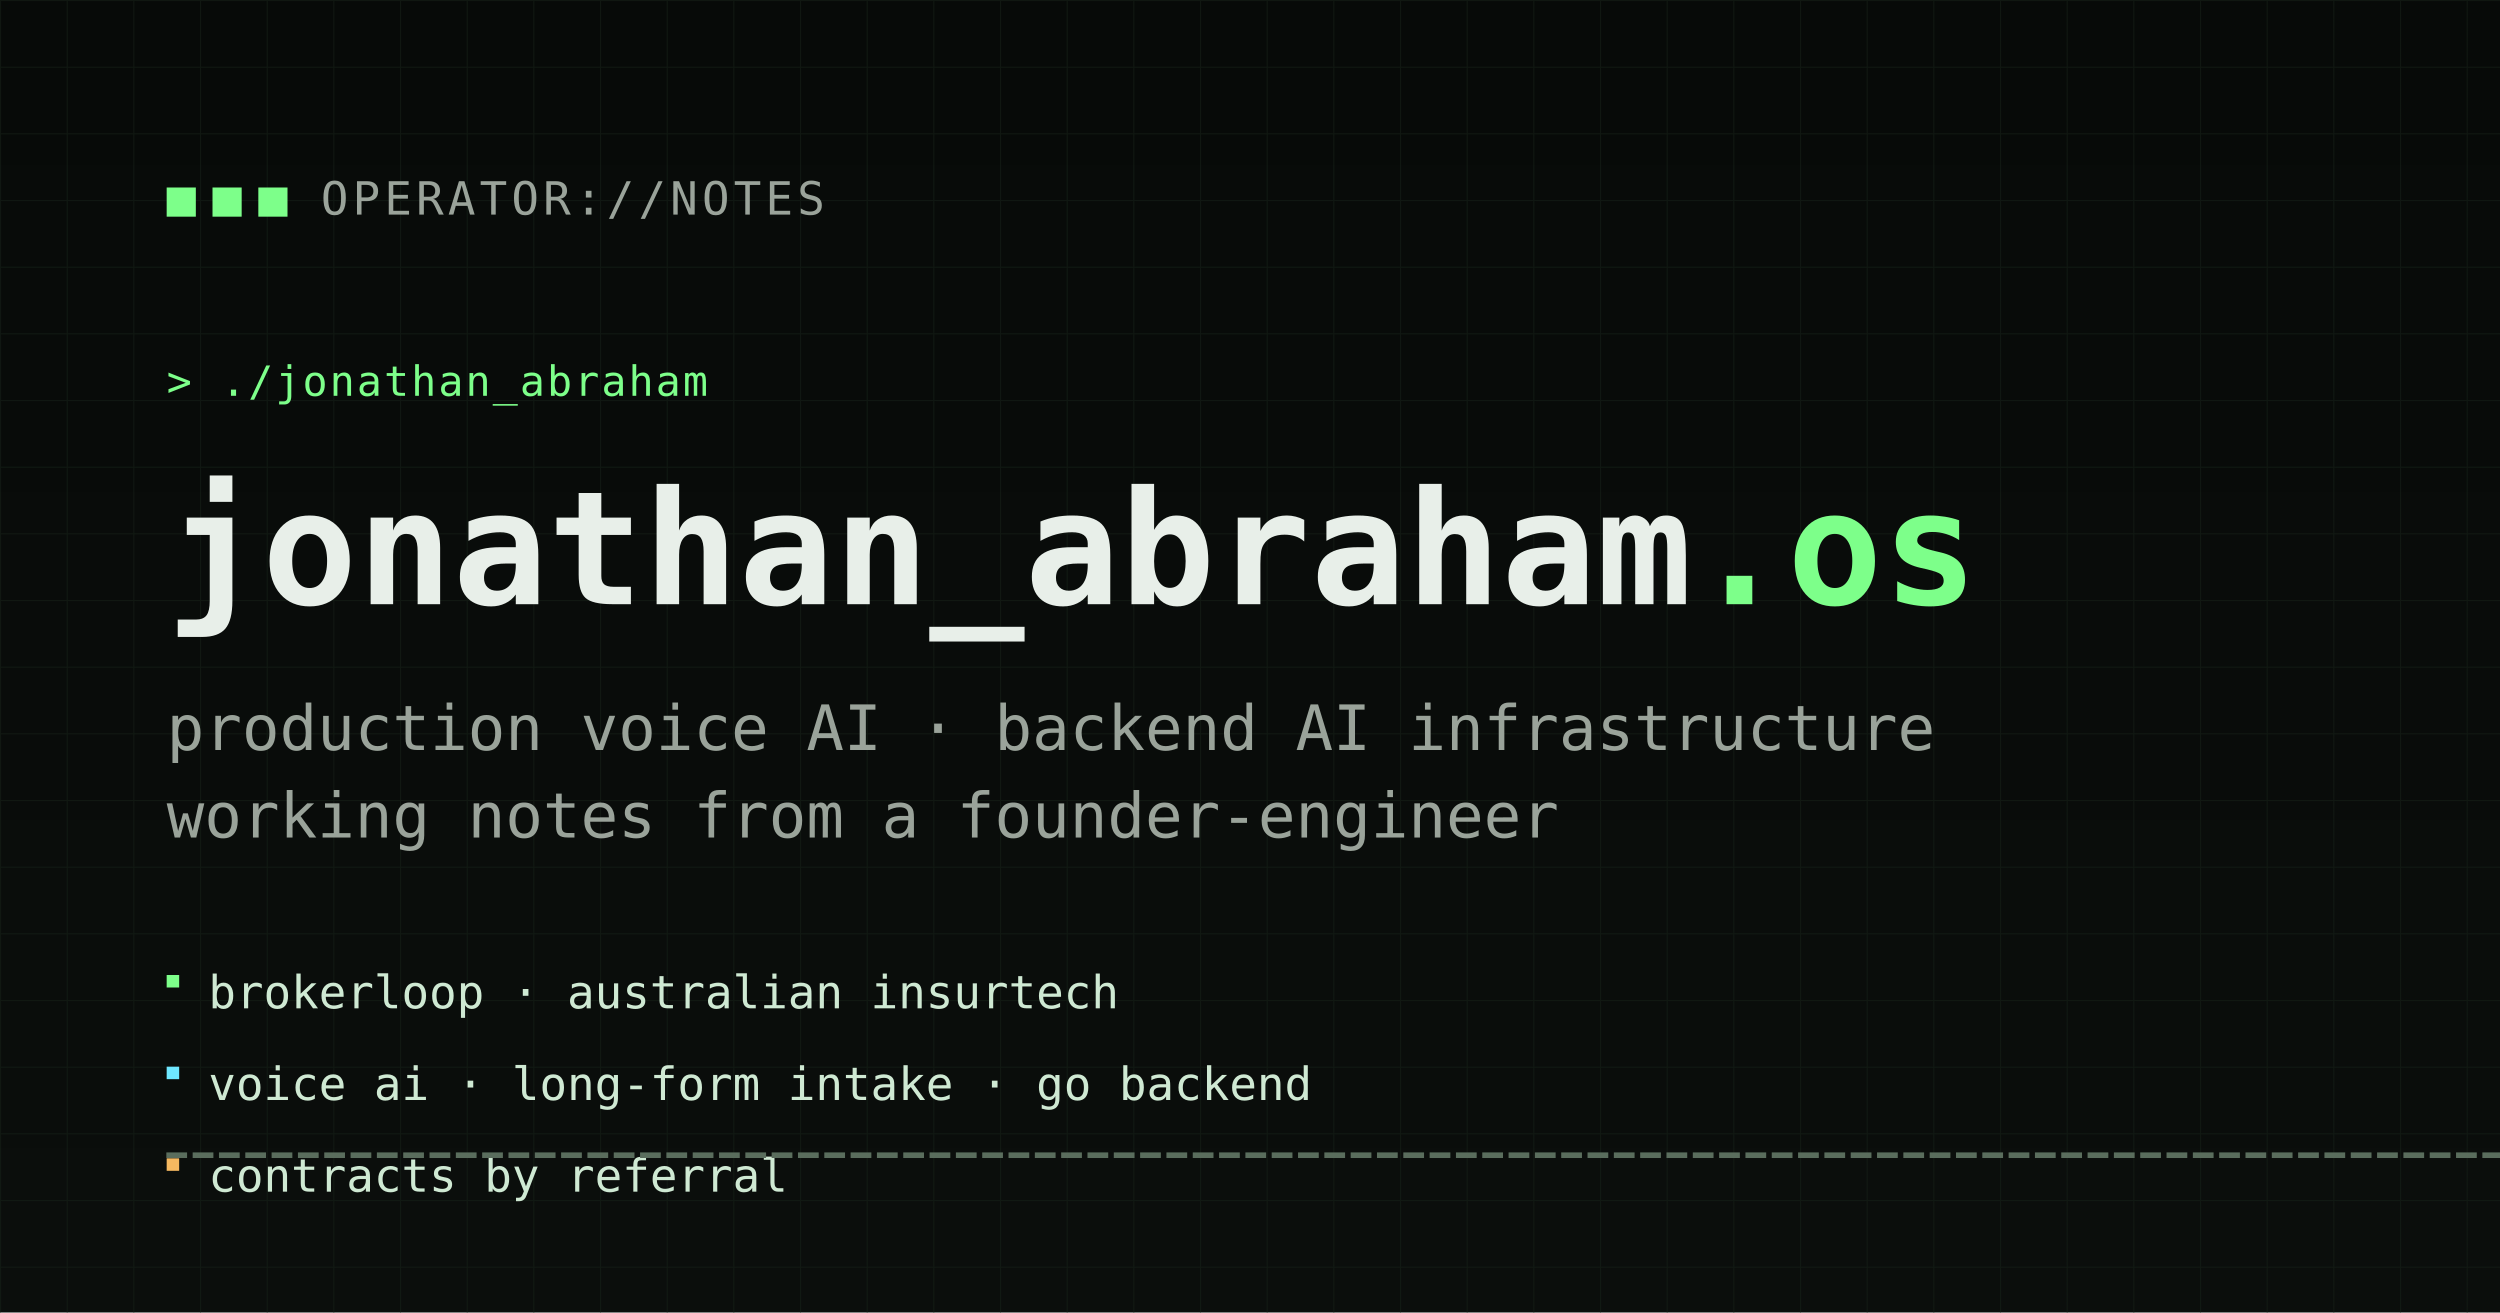
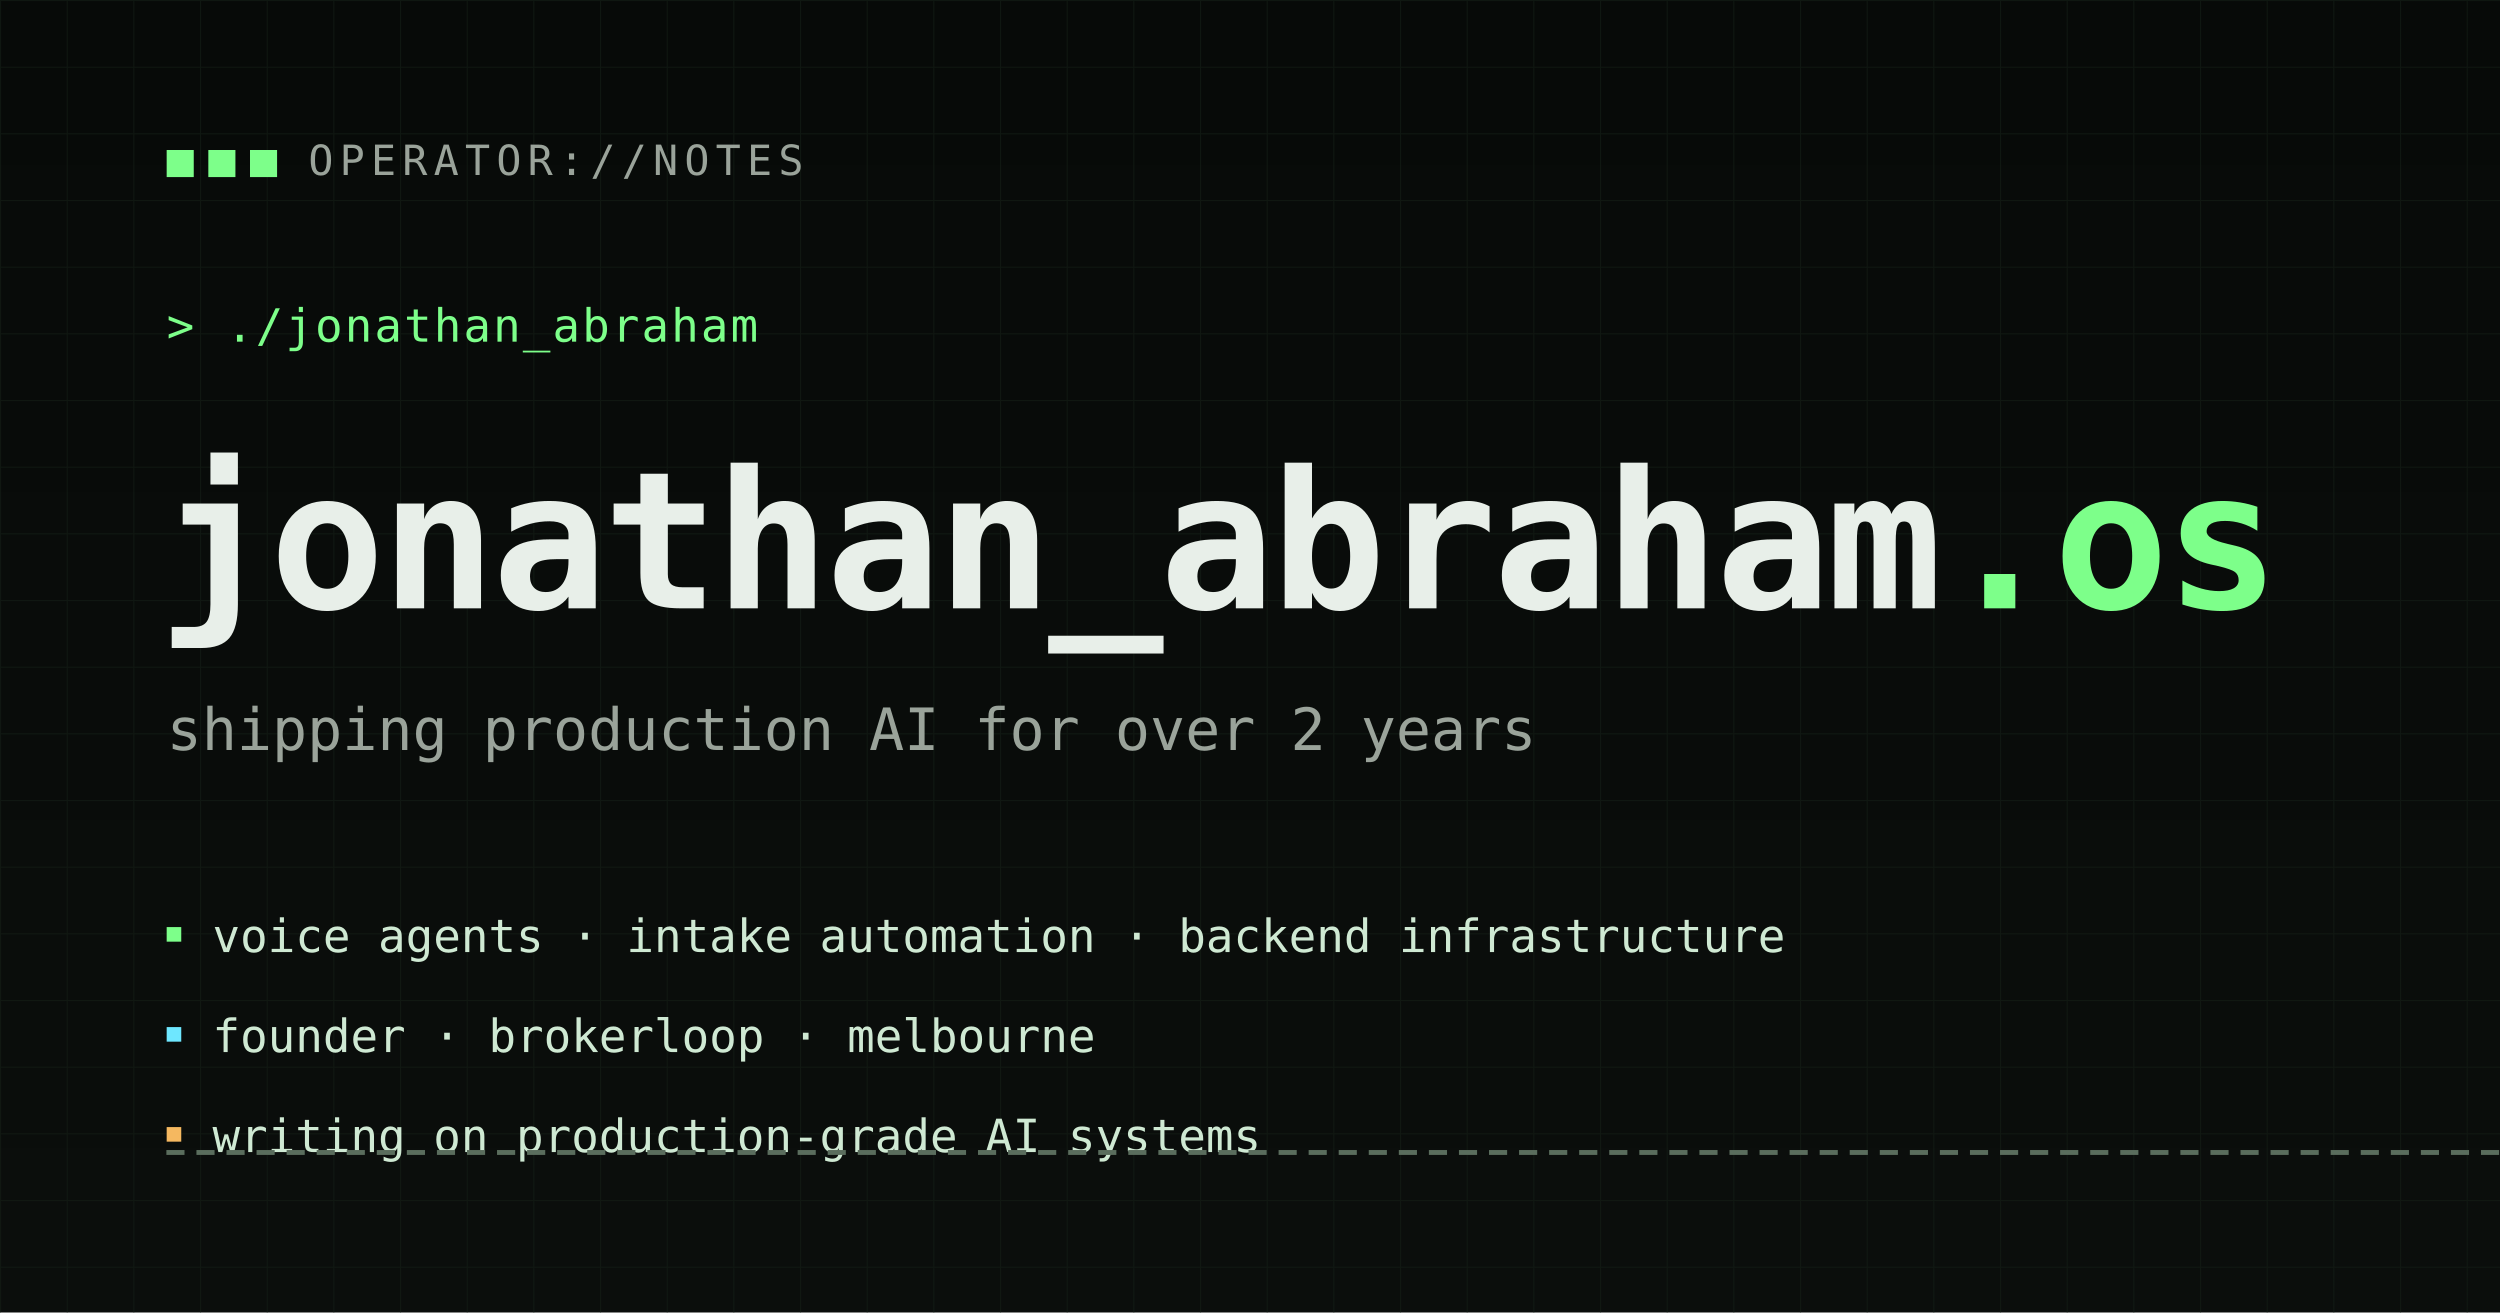
- <svg xmlns="http://www.w3.org/2000/svg" viewBox="0 0 1200 630" width="1200" height="630" role="img" aria-label="jonathan_abraham.os — operator notes on production AI">
+ <svg xmlns="http://www.w3.org/2000/svg" viewBox="0 0 1200 630" width="1200" height="630" role="img" aria-label="jonathan_abraham.os — shipping production AI for over 2 years">
  <defs>
    <linearGradient id="bg" x1="0" x2="0" y1="0" y2="1">
      <stop offset="0%" stop-color="#070a08" />
      <stop offset="100%" stop-color="#0b0e0c" />
    </linearGradient>
    <pattern id="grid" width="32" height="32" patternUnits="userSpaceOnUse">
      <path d="M32 0H0V32" fill="none" stroke="#152017" stroke-width="1" />
    </pattern>
  </defs>
  <rect width="1200" height="630" fill="url(#bg)" />
-   <rect width="1200" height="630" fill="url(#grid)" opacity="0.6" />
-   <g transform="translate(80,90)" font-family="ui-monospace, Menlo, Consolas, 'JetBrains Mono', monospace" fill="#cfe9d3">
+   <rect width="1200" height="630" fill="url(#grid)" opacity="0.55" />
+   <g transform="translate(80,72)" font-family="ui-monospace, Menlo, Consolas, 'JetBrains Mono', monospace" fill="#cfe9d3">
    <g fill="#7dff8a">
-       <rect x="0" y="0" width="14" height="14" />
-       <rect x="22" y="0" width="14" height="14" />
-       <rect x="44" y="0" width="14" height="14" />
+       <rect x="0" y="0" width="13" height="13" />
+       <rect x="20" y="0" width="13" height="13" />
+       <rect x="40" y="0" width="13" height="13" />
    </g>
-     <text x="74" y="13" font-size="22" fill="#9aa39a" letter-spacing="2">OPERATOR://NOTES</text>
-     <text x="0" y="100" font-size="20" fill="#7dff8a" letter-spacing="1">&gt; ./jonathan_abraham</text>
-     <text x="0" y="200" font-size="76" font-weight="700" fill="#e8efe9">jonathan_abraham<tspan fill="#7dff8a">.os</tspan>
+     <text x="68" y="12" font-size="20" fill="#9aa39a" letter-spacing="3">OPERATOR://NOTES</text>
+     <text x="0" y="92" font-size="22" fill="#7dff8a" letter-spacing="1">&gt; ./jonathan_abraham</text>
+     <text x="-4" y="220" font-size="92" font-weight="700" fill="#e8efe9" letter-spacing="-2">jonathan_abraham<tspan fill="#7dff8a">.os</tspan>
    </text>
-     <text x="0" y="270" font-size="30" fill="#9aa39a">production voice AI · backend AI infrastructure</text>
-     <text x="0" y="312" font-size="30" fill="#9aa39a">working notes from a founder-engineer</text>
-     <g transform="translate(0,400)" font-size="22" fill="#cfe9d3">
-       <rect x="0" y="-22" width="6" height="6" fill="#7dff8a" />
-       <text x="20" y="-6">brokerloop · australian insurtech</text>
-       <rect x="0" y="22" width="6" height="6" fill="#6ee7ff" />
-       <text x="20" y="38">voice ai · long-form intake · go backend</text>
-       <rect x="0" y="66" width="6" height="6" fill="#f5b860" />
-       <text x="20" y="82">contracts by referral</text>
+     <text x="0" y="288" font-size="28" fill="#9aa39a">shipping production AI for over 2 years</text>
+     <g transform="translate(0,386)" font-size="22" fill="#cfe9d3">
+       <rect x="0" y="-13" width="7" height="7" fill="#7dff8a" />
+       <text x="22" y="-1">voice agents · intake automation · backend infrastructure</text>
+       <rect x="0" y="35" width="7" height="7" fill="#6ee7ff" />
+       <text x="22" y="47">founder · brokerloop · melbourne</text>
+       <rect x="0" y="83" width="7" height="7" fill="#f5b860" />
+       <text x="22" y="95">writing on production-grade AI systems</text>
    </g>
-     <g transform="translate(0,470)" font-size="16" fill="#5a6d5d" letter-spacing="3">
-       <text>━━━━━━━━━━━━━━━━━━━━━━━━━━━━━━━━━━━━━━━━━━━━━━━━━━━━━━━━━━━━━━━━━━━━━━━━━━━━━━━━━━━━━━━━━━━━━━━━━━━━━━━━━━━━━━━━━━━━━━</text>
+     <g transform="translate(0,486)" font-size="14" fill="#5a6d5d" letter-spacing="6">
+       <text>━━━━━━━━━━━━━━━━━━━━━━━━━━━━━━━━━━━━━━━━━━━━━━━━━━━━━━━━━━━━━━━━━━━━━━━━━━━━━━━━━━━━━━━━━━━━━━━━━━━━━━━━━</text>
    </g>
  </g>
</svg>
